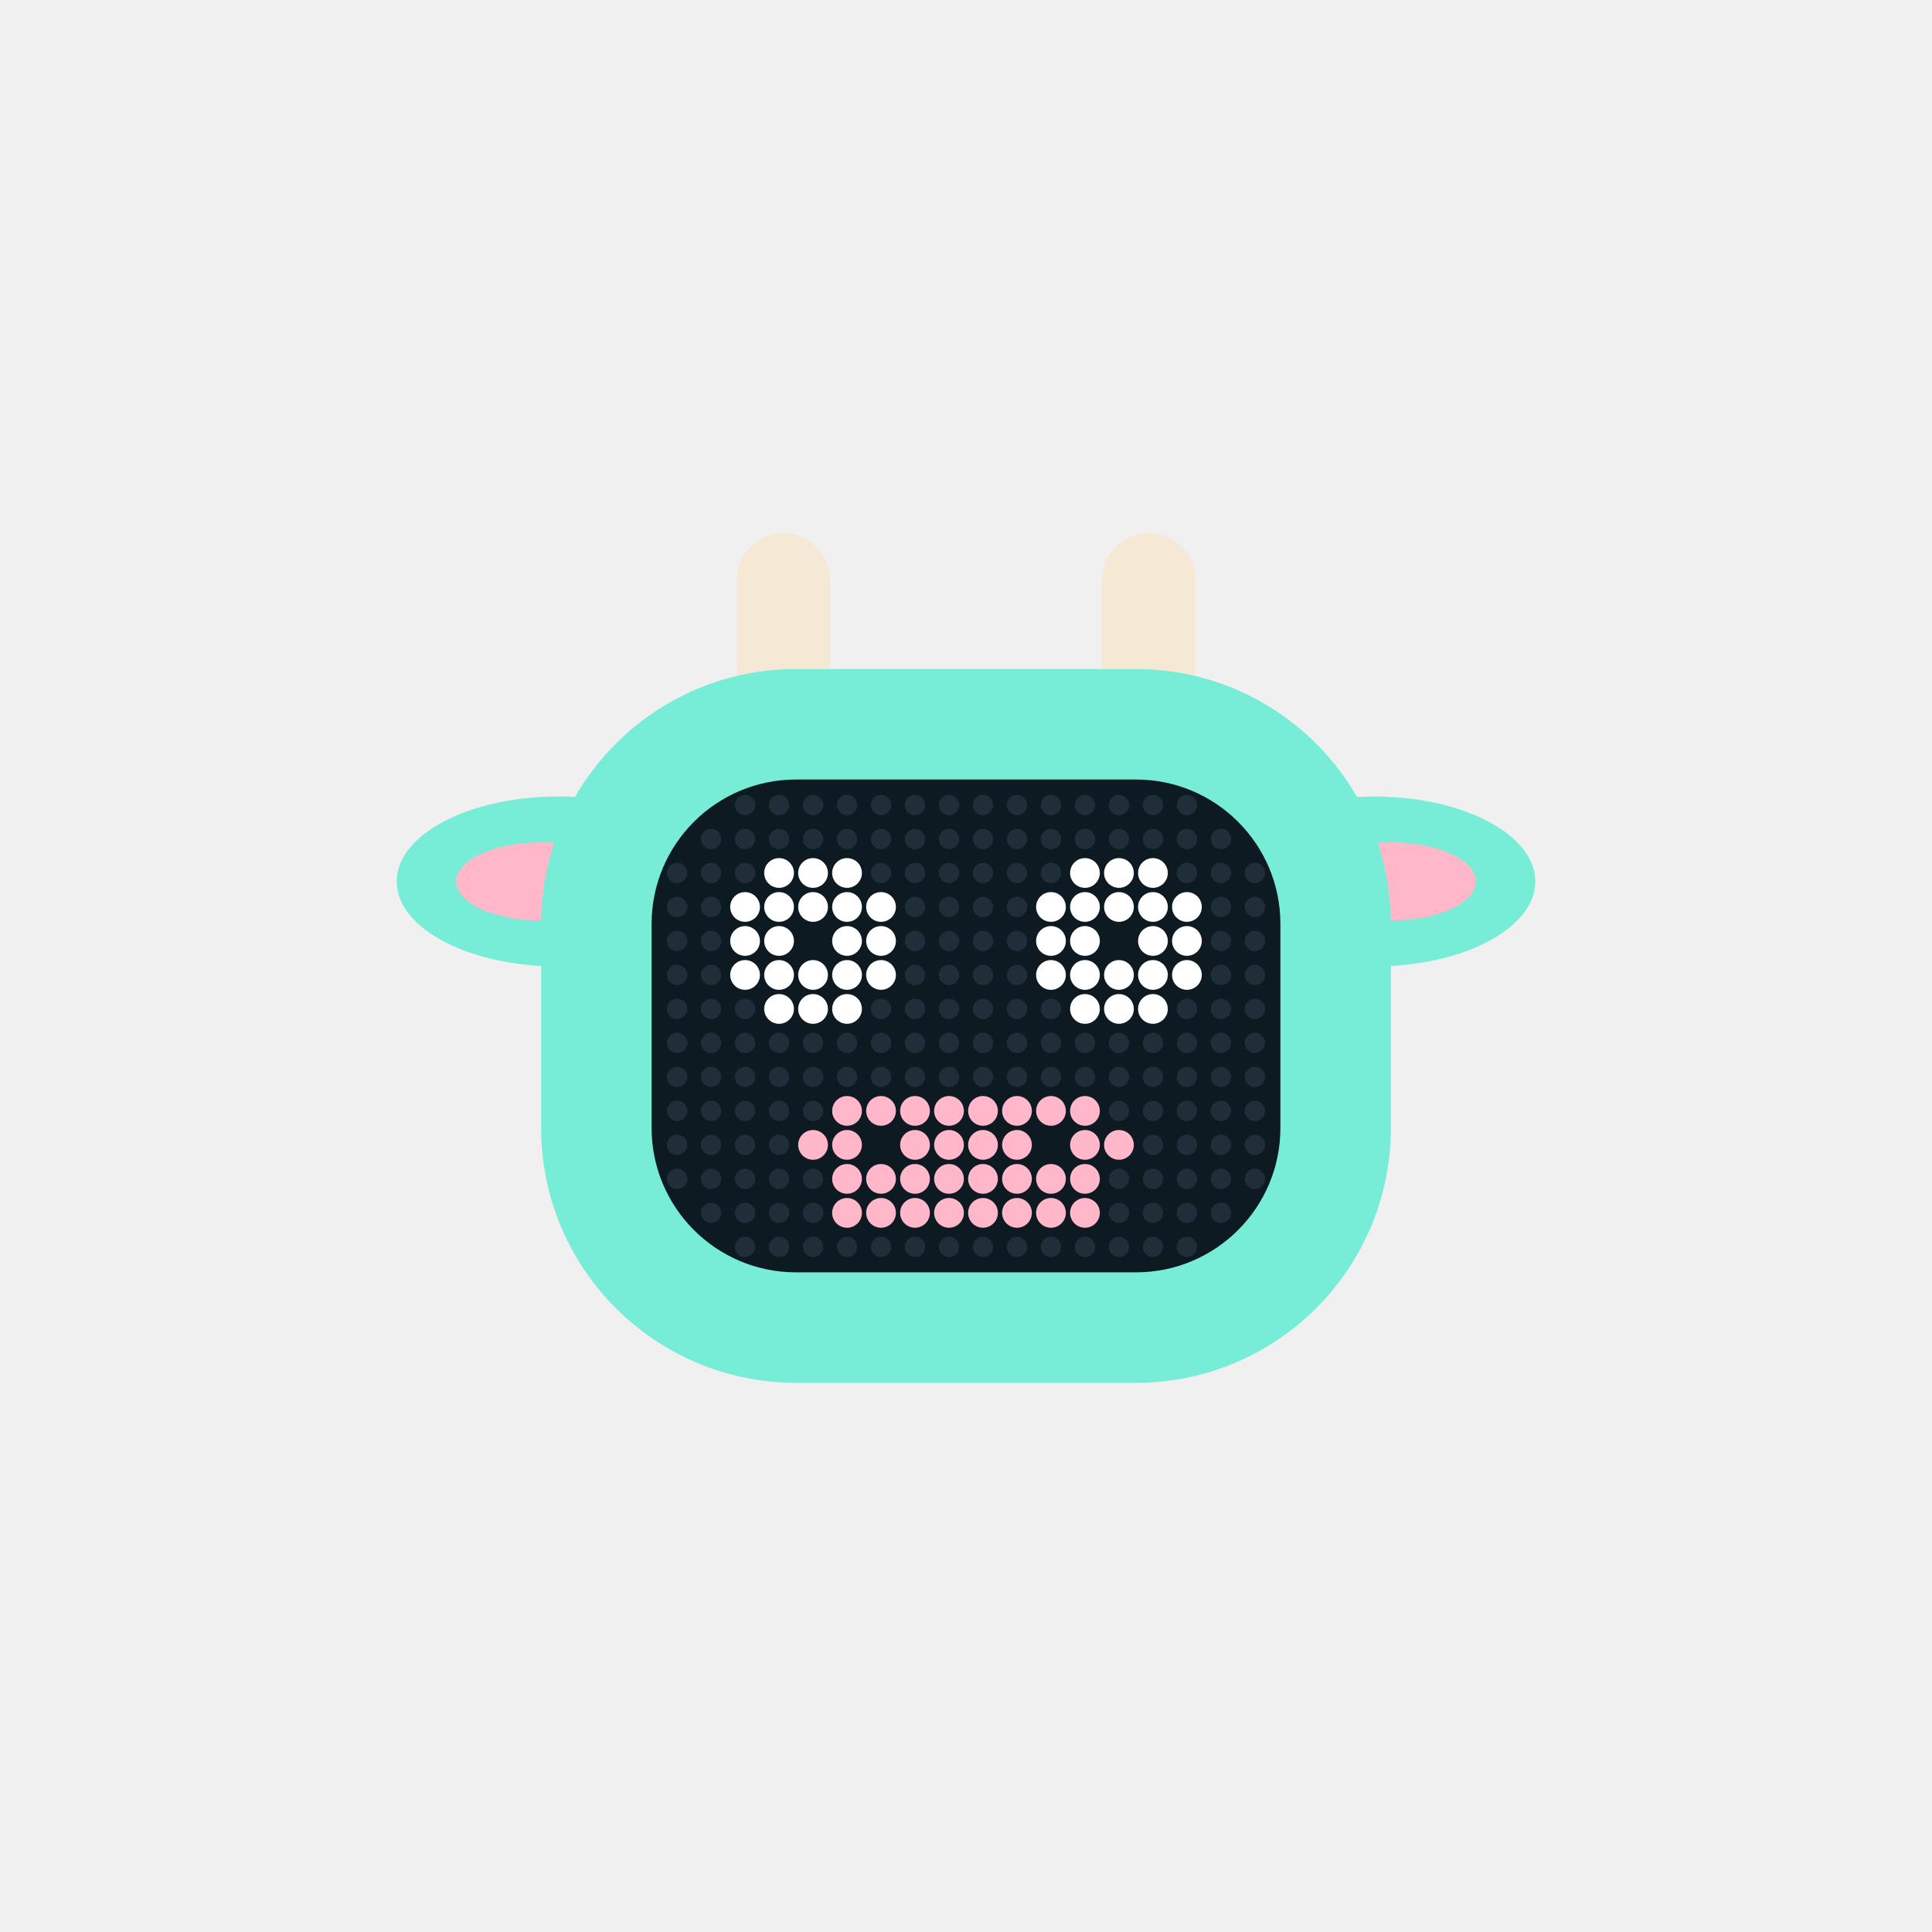
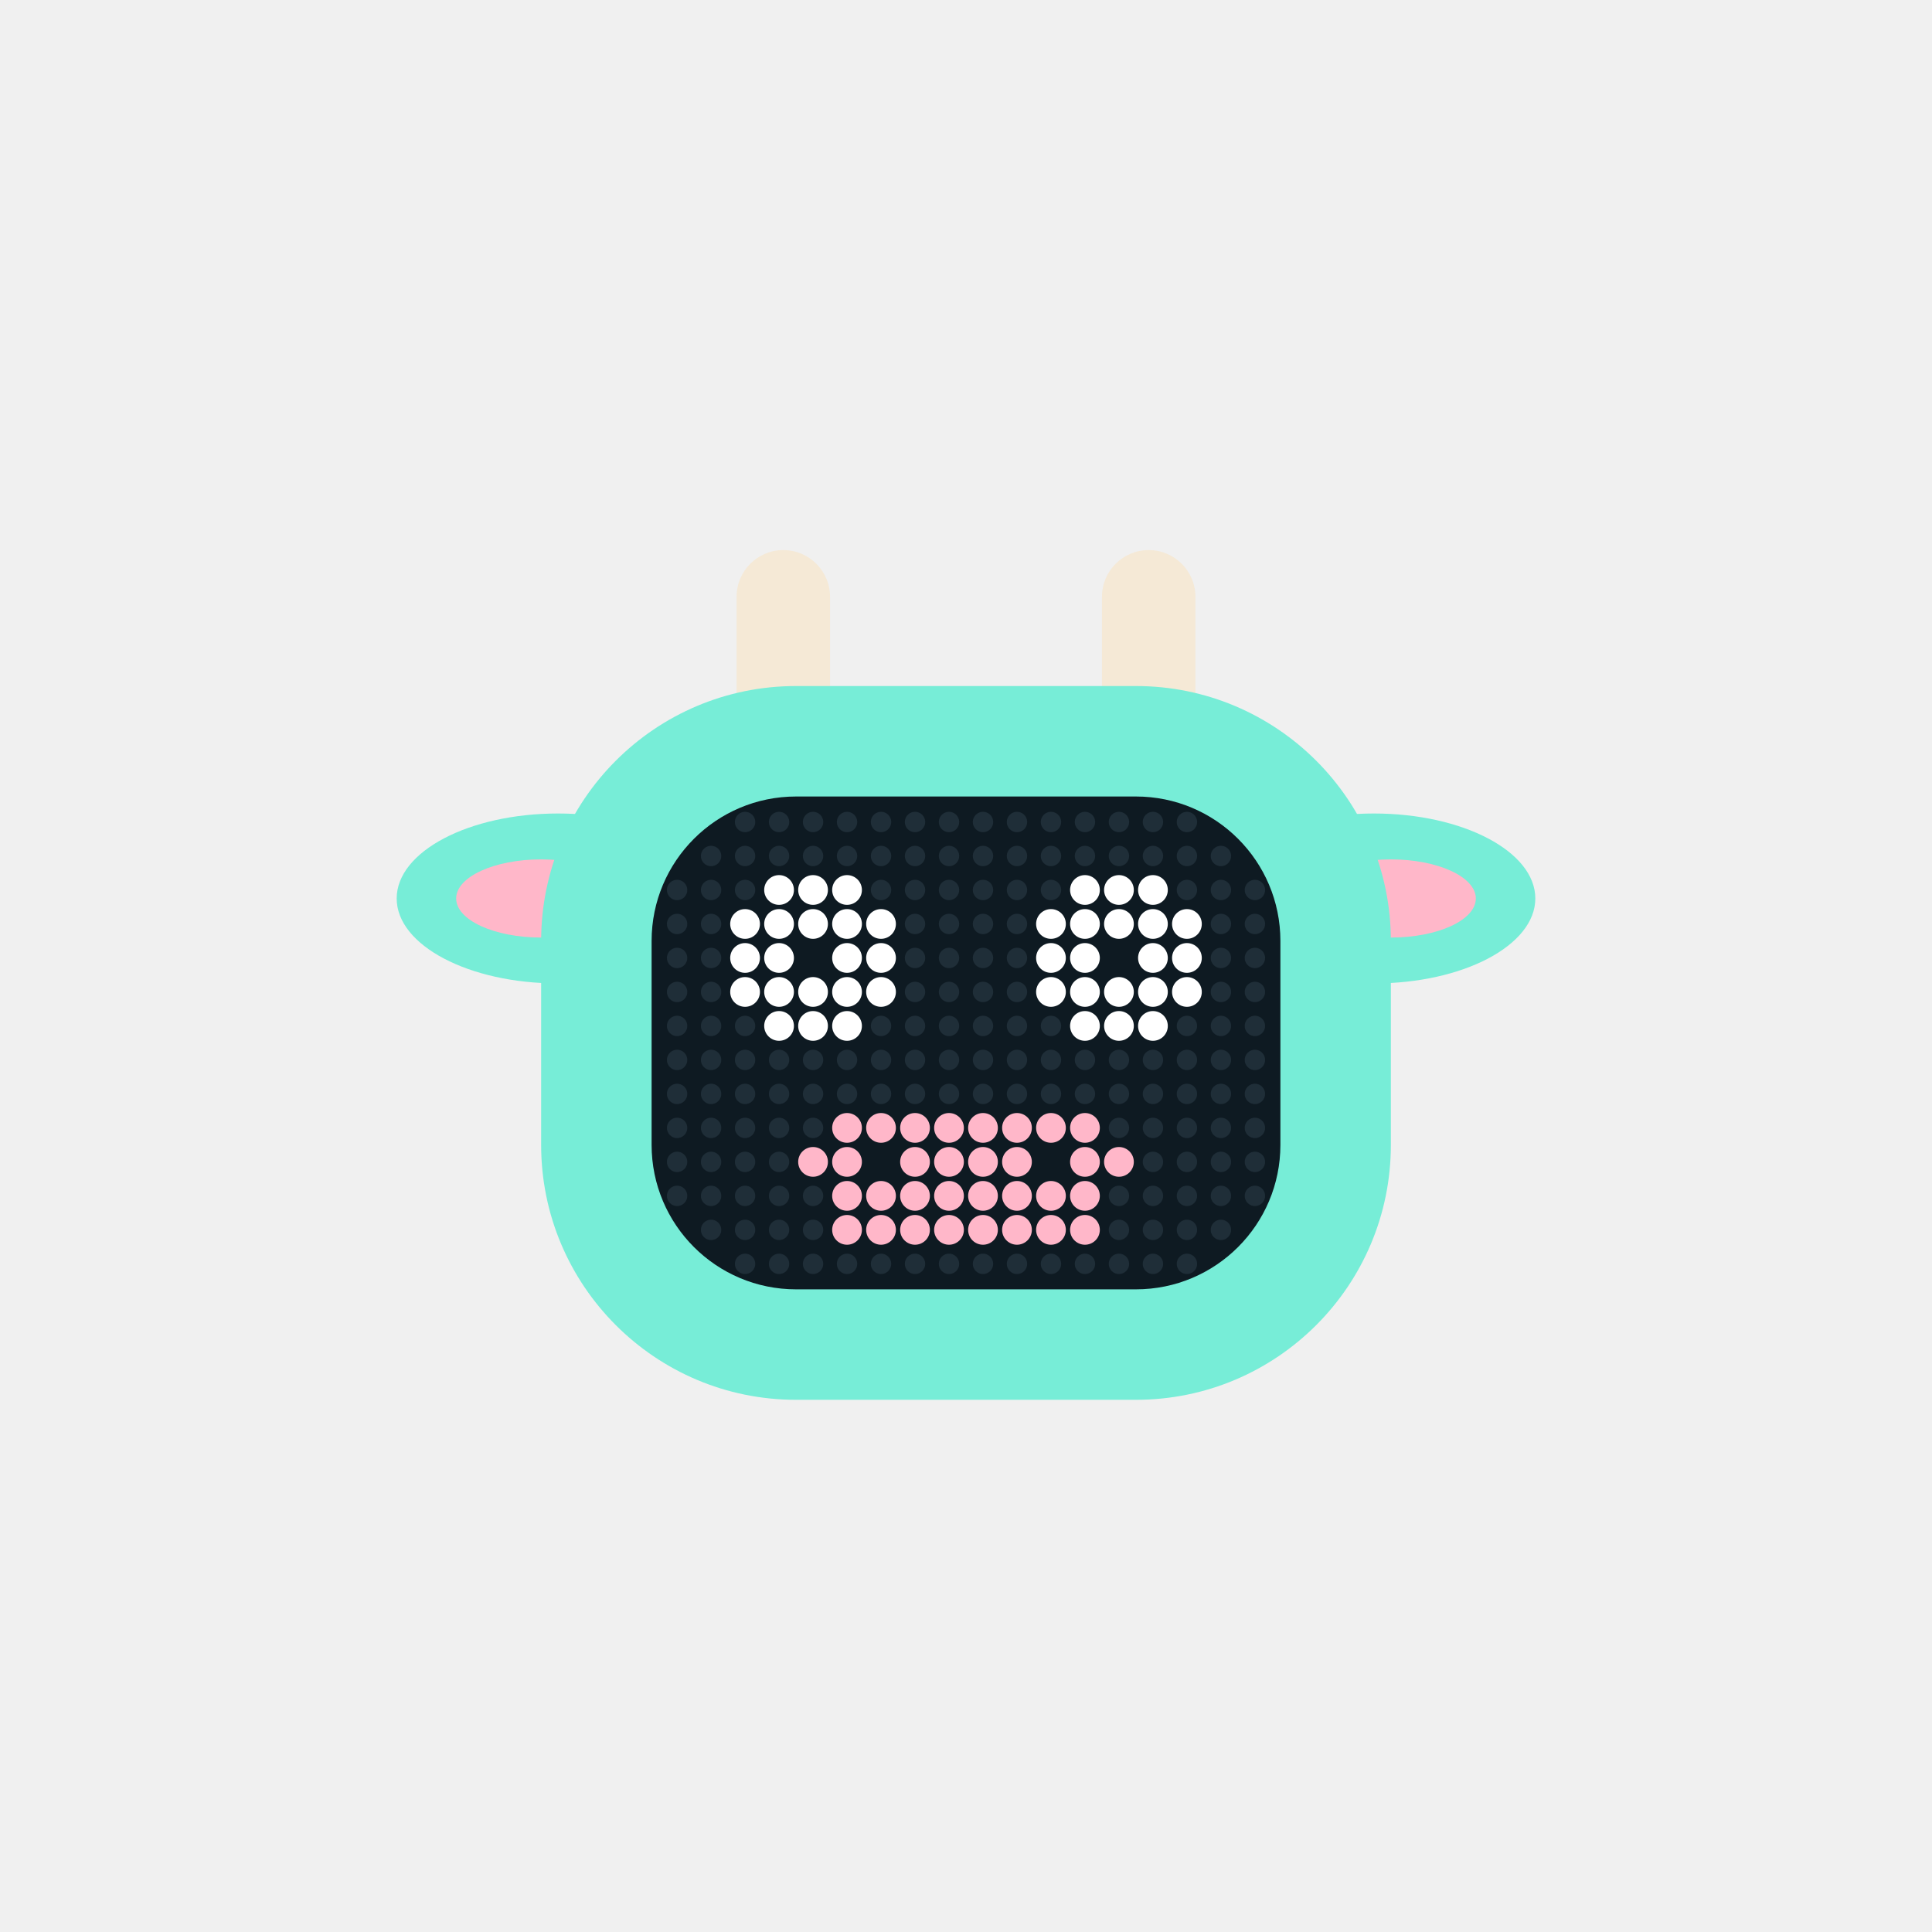
<svg xmlns="http://www.w3.org/2000/svg" viewBox="0 0 432 432" width="432" height="432">
-   <g transform="translate(86.80,111.60) scale(1.9)">
+   <g transform="translate(86.80,115.40) scale(1.9)">
    <rect x="41" y="4" width="11" height="24" rx="5.5" fill="#F5E9D6" />
    <rect x="84" y="4" width="11" height="24" rx="5.5" fill="#F5E9D6" />
    <ellipse cx="20" cy="45" rx="19" ry="10" fill="#77EDD7" />
    <ellipse cx="18" cy="45" rx="10" ry="4.6" fill="#FFB7C9" />
    <ellipse cx="116" cy="45" rx="19" ry="10" fill="#77EDD7" />
    <ellipse cx="118" cy="45" rx="10" ry="4.6" fill="#FFB7C9" />
    <rect x="18" y="20" width="100" height="84" rx="30" fill="#77EDD7" />
    <rect x="31" y="33" width="74" height="58" rx="17" fill="#0E1A22" />
    <circle cx="42" cy="36" r="1.2" fill="#1F2E38" />
    <circle cx="46" cy="36" r="1.2" fill="#1F2E38" />
    <circle cx="50" cy="36" r="1.2" fill="#1F2E38" />
    <circle cx="54" cy="36" r="1.2" fill="#1F2E38" />
    <circle cx="58" cy="36" r="1.2" fill="#1F2E38" />
    <circle cx="62" cy="36" r="1.2" fill="#1F2E38" />
    <circle cx="66" cy="36" r="1.2" fill="#1F2E38" />
    <circle cx="70" cy="36" r="1.2" fill="#1F2E38" />
    <circle cx="74" cy="36" r="1.2" fill="#1F2E38" />
    <circle cx="78" cy="36" r="1.2" fill="#1F2E38" />
    <circle cx="82" cy="36" r="1.2" fill="#1F2E38" />
    <circle cx="86" cy="36" r="1.2" fill="#1F2E38" />
    <circle cx="90" cy="36" r="1.2" fill="#1F2E38" />
    <circle cx="94" cy="36" r="1.2" fill="#1F2E38" />
    <circle cx="38" cy="40" r="1.2" fill="#1F2E38" />
    <circle cx="42" cy="40" r="1.2" fill="#1F2E38" />
    <circle cx="46" cy="40" r="1.2" fill="#1F2E38" />
    <circle cx="50" cy="40" r="1.2" fill="#1F2E38" />
    <circle cx="54" cy="40" r="1.2" fill="#1F2E38" />
    <circle cx="58" cy="40" r="1.2" fill="#1F2E38" />
    <circle cx="62" cy="40" r="1.2" fill="#1F2E38" />
    <circle cx="66" cy="40" r="1.2" fill="#1F2E38" />
    <circle cx="70" cy="40" r="1.2" fill="#1F2E38" />
    <circle cx="74" cy="40" r="1.2" fill="#1F2E38" />
    <circle cx="78" cy="40" r="1.2" fill="#1F2E38" />
    <circle cx="82" cy="40" r="1.2" fill="#1F2E38" />
    <circle cx="86" cy="40" r="1.2" fill="#1F2E38" />
    <circle cx="90" cy="40" r="1.2" fill="#1F2E38" />
    <circle cx="94" cy="40" r="1.2" fill="#1F2E38" />
    <circle cx="98" cy="40" r="1.2" fill="#1F2E38" />
    <circle cx="34" cy="44" r="1.2" fill="#1F2E38" />
    <circle cx="38" cy="44" r="1.2" fill="#1F2E38" />
    <circle cx="42" cy="44" r="1.2" fill="#1F2E38" />
    <circle cx="46" cy="44" r="1.75" fill="#FFFFFF" />
    <circle cx="50" cy="44" r="1.75" fill="#FFFFFF" />
    <circle cx="54" cy="44" r="1.75" fill="#FFFFFF" />
    <circle cx="58" cy="44" r="1.2" fill="#1F2E38" />
    <circle cx="62" cy="44" r="1.2" fill="#1F2E38" />
    <circle cx="66" cy="44" r="1.2" fill="#1F2E38" />
    <circle cx="70" cy="44" r="1.2" fill="#1F2E38" />
    <circle cx="74" cy="44" r="1.2" fill="#1F2E38" />
    <circle cx="78" cy="44" r="1.2" fill="#1F2E38" />
    <circle cx="82" cy="44" r="1.75" fill="#FFFFFF" />
    <circle cx="86" cy="44" r="1.75" fill="#FFFFFF" />
    <circle cx="90" cy="44" r="1.75" fill="#FFFFFF" />
    <circle cx="94" cy="44" r="1.2" fill="#1F2E38" />
    <circle cx="98" cy="44" r="1.2" fill="#1F2E38" />
    <circle cx="102" cy="44" r="1.2" fill="#1F2E38" />
    <circle cx="34" cy="48" r="1.2" fill="#1F2E38" />
    <circle cx="38" cy="48" r="1.2" fill="#1F2E38" />
    <circle cx="42" cy="48" r="1.75" fill="#FFFFFF" />
    <circle cx="46" cy="48" r="1.75" fill="#FFFFFF" />
    <circle cx="50" cy="48" r="1.75" fill="#FFFFFF" />
    <circle cx="54" cy="48" r="1.75" fill="#FFFFFF" />
    <circle cx="58" cy="48" r="1.75" fill="#FFFFFF" />
    <circle cx="62" cy="48" r="1.2" fill="#1F2E38" />
    <circle cx="66" cy="48" r="1.2" fill="#1F2E38" />
    <circle cx="70" cy="48" r="1.2" fill="#1F2E38" />
    <circle cx="74" cy="48" r="1.2" fill="#1F2E38" />
    <circle cx="78" cy="48" r="1.75" fill="#FFFFFF" />
    <circle cx="82" cy="48" r="1.75" fill="#FFFFFF" />
    <circle cx="86" cy="48" r="1.75" fill="#FFFFFF" />
    <circle cx="90" cy="48" r="1.75" fill="#FFFFFF" />
    <circle cx="94" cy="48" r="1.75" fill="#FFFFFF" />
    <circle cx="98" cy="48" r="1.2" fill="#1F2E38" />
    <circle cx="102" cy="48" r="1.2" fill="#1F2E38" />
    <circle cx="34" cy="52" r="1.2" fill="#1F2E38" />
    <circle cx="38" cy="52" r="1.2" fill="#1F2E38" />
    <circle cx="42" cy="52" r="1.75" fill="#FFFFFF" />
    <circle cx="46" cy="52" r="1.75" fill="#FFFFFF" />
    <circle class="pupil" cx="50" cy="52" r="1.75" fill="#0E1A22" />
    <circle cx="54" cy="52" r="1.75" fill="#FFFFFF" />
    <circle cx="58" cy="52" r="1.75" fill="#FFFFFF" />
    <circle cx="62" cy="52" r="1.2" fill="#1F2E38" />
    <circle cx="66" cy="52" r="1.2" fill="#1F2E38" />
    <circle cx="70" cy="52" r="1.2" fill="#1F2E38" />
    <circle cx="74" cy="52" r="1.2" fill="#1F2E38" />
    <circle cx="78" cy="52" r="1.75" fill="#FFFFFF" />
    <circle cx="82" cy="52" r="1.75" fill="#FFFFFF" />
    <circle class="pupil" cx="86" cy="52" r="1.75" fill="#0E1A22" />
    <circle cx="90" cy="52" r="1.75" fill="#FFFFFF" />
    <circle cx="94" cy="52" r="1.75" fill="#FFFFFF" />
    <circle cx="98" cy="52" r="1.2" fill="#1F2E38" />
    <circle cx="102" cy="52" r="1.2" fill="#1F2E38" />
    <circle cx="34" cy="56" r="1.2" fill="#1F2E38" />
    <circle cx="38" cy="56" r="1.2" fill="#1F2E38" />
    <circle cx="42" cy="56" r="1.75" fill="#FFFFFF" />
    <circle cx="46" cy="56" r="1.75" fill="#FFFFFF" />
    <circle cx="50" cy="56" r="1.75" fill="#FFFFFF" />
    <circle cx="54" cy="56" r="1.75" fill="#FFFFFF" />
    <circle cx="58" cy="56" r="1.75" fill="#FFFFFF" />
    <circle cx="62" cy="56" r="1.2" fill="#1F2E38" />
    <circle cx="66" cy="56" r="1.2" fill="#1F2E38" />
    <circle cx="70" cy="56" r="1.2" fill="#1F2E38" />
    <circle cx="74" cy="56" r="1.2" fill="#1F2E38" />
    <circle cx="78" cy="56" r="1.75" fill="#FFFFFF" />
    <circle cx="82" cy="56" r="1.75" fill="#FFFFFF" />
    <circle cx="86" cy="56" r="1.75" fill="#FFFFFF" />
    <circle cx="90" cy="56" r="1.75" fill="#FFFFFF" />
    <circle cx="94" cy="56" r="1.75" fill="#FFFFFF" />
    <circle cx="98" cy="56" r="1.2" fill="#1F2E38" />
    <circle cx="102" cy="56" r="1.2" fill="#1F2E38" />
    <circle cx="34" cy="60" r="1.2" fill="#1F2E38" />
    <circle cx="38" cy="60" r="1.2" fill="#1F2E38" />
    <circle cx="42" cy="60" r="1.2" fill="#1F2E38" />
    <circle cx="46" cy="60" r="1.75" fill="#FFFFFF" />
    <circle cx="50" cy="60" r="1.75" fill="#FFFFFF" />
    <circle cx="54" cy="60" r="1.75" fill="#FFFFFF" />
    <circle cx="58" cy="60" r="1.2" fill="#1F2E38" />
    <circle cx="62" cy="60" r="1.2" fill="#1F2E38" />
    <circle cx="66" cy="60" r="1.2" fill="#1F2E38" />
    <circle cx="70" cy="60" r="1.2" fill="#1F2E38" />
    <circle cx="74" cy="60" r="1.2" fill="#1F2E38" />
    <circle cx="78" cy="60" r="1.2" fill="#1F2E38" />
    <circle cx="82" cy="60" r="1.75" fill="#FFFFFF" />
    <circle cx="86" cy="60" r="1.75" fill="#FFFFFF" />
    <circle cx="90" cy="60" r="1.75" fill="#FFFFFF" />
    <circle cx="94" cy="60" r="1.2" fill="#1F2E38" />
    <circle cx="98" cy="60" r="1.2" fill="#1F2E38" />
    <circle cx="102" cy="60" r="1.2" fill="#1F2E38" />
    <circle cx="34" cy="64" r="1.2" fill="#1F2E38" />
    <circle cx="38" cy="64" r="1.2" fill="#1F2E38" />
    <circle cx="42" cy="64" r="1.2" fill="#1F2E38" />
    <circle cx="46" cy="64" r="1.2" fill="#1F2E38" />
    <circle cx="50" cy="64" r="1.2" fill="#1F2E38" />
    <circle cx="54" cy="64" r="1.2" fill="#1F2E38" />
    <circle cx="58" cy="64" r="1.2" fill="#1F2E38" />
    <circle cx="62" cy="64" r="1.2" fill="#1F2E38" />
    <circle cx="66" cy="64" r="1.2" fill="#1F2E38" />
    <circle cx="70" cy="64" r="1.2" fill="#1F2E38" />
    <circle cx="74" cy="64" r="1.2" fill="#1F2E38" />
    <circle cx="78" cy="64" r="1.2" fill="#1F2E38" />
    <circle cx="82" cy="64" r="1.2" fill="#1F2E38" />
    <circle cx="86" cy="64" r="1.2" fill="#1F2E38" />
    <circle cx="90" cy="64" r="1.2" fill="#1F2E38" />
    <circle cx="94" cy="64" r="1.2" fill="#1F2E38" />
    <circle cx="98" cy="64" r="1.2" fill="#1F2E38" />
    <circle cx="102" cy="64" r="1.2" fill="#1F2E38" />
    <circle cx="34" cy="68" r="1.2" fill="#1F2E38" />
    <circle cx="38" cy="68" r="1.2" fill="#1F2E38" />
    <circle cx="42" cy="68" r="1.2" fill="#1F2E38" />
    <circle cx="46" cy="68" r="1.2" fill="#1F2E38" />
    <circle cx="50" cy="68" r="1.2" fill="#1F2E38" />
    <circle cx="54" cy="68" r="1.2" fill="#1F2E38" />
    <circle cx="58" cy="68" r="1.2" fill="#1F2E38" />
    <circle cx="62" cy="68" r="1.2" fill="#1F2E38" />
    <circle cx="66" cy="68" r="1.2" fill="#1F2E38" />
    <circle cx="70" cy="68" r="1.2" fill="#1F2E38" />
    <circle cx="74" cy="68" r="1.2" fill="#1F2E38" />
    <circle cx="78" cy="68" r="1.2" fill="#1F2E38" />
    <circle cx="82" cy="68" r="1.2" fill="#1F2E38" />
    <circle cx="86" cy="68" r="1.2" fill="#1F2E38" />
    <circle cx="90" cy="68" r="1.2" fill="#1F2E38" />
    <circle cx="94" cy="68" r="1.2" fill="#1F2E38" />
    <circle cx="98" cy="68" r="1.2" fill="#1F2E38" />
    <circle cx="102" cy="68" r="1.2" fill="#1F2E38" />
    <circle cx="34" cy="72" r="1.2" fill="#1F2E38" />
    <circle cx="38" cy="72" r="1.2" fill="#1F2E38" />
    <circle cx="42" cy="72" r="1.2" fill="#1F2E38" />
    <circle cx="46" cy="72" r="1.2" fill="#1F2E38" />
    <circle cx="50" cy="72" r="1.2" fill="#1F2E38" />
    <circle cx="54" cy="72" r="1.75" fill="#FFB7C9" />
    <circle cx="58" cy="72" r="1.75" fill="#FFB7C9" />
    <circle cx="62" cy="72" r="1.75" fill="#FFB7C9" />
    <circle cx="66" cy="72" r="1.75" fill="#FFB7C9" />
    <circle cx="70" cy="72" r="1.75" fill="#FFB7C9" />
    <circle cx="74" cy="72" r="1.75" fill="#FFB7C9" />
    <circle cx="78" cy="72" r="1.75" fill="#FFB7C9" />
    <circle cx="82" cy="72" r="1.75" fill="#FFB7C9" />
    <circle cx="86" cy="72" r="1.2" fill="#1F2E38" />
    <circle cx="90" cy="72" r="1.2" fill="#1F2E38" />
    <circle cx="94" cy="72" r="1.2" fill="#1F2E38" />
    <circle cx="98" cy="72" r="1.2" fill="#1F2E38" />
    <circle cx="102" cy="72" r="1.2" fill="#1F2E38" />
    <circle cx="34" cy="76" r="1.2" fill="#1F2E38" />
    <circle cx="38" cy="76" r="1.2" fill="#1F2E38" />
    <circle cx="42" cy="76" r="1.2" fill="#1F2E38" />
    <circle cx="46" cy="76" r="1.2" fill="#1F2E38" />
    <circle cx="50" cy="76" r="1.75" fill="#FFB7C9" />
    <circle cx="54" cy="76" r="1.75" fill="#FFB7C9" />
    <circle class="nostril" cx="58" cy="76" r="1.75" fill="#0E1A22" />
    <circle cx="62" cy="76" r="1.75" fill="#FFB7C9" />
    <circle cx="66" cy="76" r="1.75" fill="#FFB7C9" />
    <circle cx="70" cy="76" r="1.75" fill="#FFB7C9" />
    <circle cx="74" cy="76" r="1.75" fill="#FFB7C9" />
    <circle class="nostril" cx="78" cy="76" r="1.75" fill="#0E1A22" />
    <circle cx="82" cy="76" r="1.75" fill="#FFB7C9" />
    <circle cx="86" cy="76" r="1.75" fill="#FFB7C9" />
    <circle cx="90" cy="76" r="1.2" fill="#1F2E38" />
    <circle cx="94" cy="76" r="1.2" fill="#1F2E38" />
    <circle cx="98" cy="76" r="1.2" fill="#1F2E38" />
    <circle cx="102" cy="76" r="1.2" fill="#1F2E38" />
    <circle cx="34" cy="80" r="1.2" fill="#1F2E38" />
    <circle cx="38" cy="80" r="1.2" fill="#1F2E38" />
    <circle cx="42" cy="80" r="1.2" fill="#1F2E38" />
    <circle cx="46" cy="80" r="1.2" fill="#1F2E38" />
    <circle cx="50" cy="80" r="1.2" fill="#1F2E38" />
    <circle cx="54" cy="80" r="1.75" fill="#FFB7C9" />
    <circle cx="58" cy="80" r="1.75" fill="#FFB7C9" />
    <circle cx="62" cy="80" r="1.75" fill="#FFB7C9" />
    <circle cx="66" cy="80" r="1.75" fill="#FFB7C9" />
    <circle cx="70" cy="80" r="1.75" fill="#FFB7C9" />
    <circle cx="74" cy="80" r="1.75" fill="#FFB7C9" />
    <circle cx="78" cy="80" r="1.75" fill="#FFB7C9" />
    <circle cx="82" cy="80" r="1.75" fill="#FFB7C9" />
    <circle cx="86" cy="80" r="1.2" fill="#1F2E38" />
    <circle cx="90" cy="80" r="1.2" fill="#1F2E38" />
    <circle cx="94" cy="80" r="1.2" fill="#1F2E38" />
    <circle cx="98" cy="80" r="1.2" fill="#1F2E38" />
    <circle cx="102" cy="80" r="1.2" fill="#1F2E38" />
    <circle cx="38" cy="84" r="1.2" fill="#1F2E38" />
    <circle cx="42" cy="84" r="1.2" fill="#1F2E38" />
    <circle cx="46" cy="84" r="1.2" fill="#1F2E38" />
    <circle cx="50" cy="84" r="1.2" fill="#1F2E38" />
    <circle cx="54" cy="84" r="1.75" fill="#FFB7C9" />
    <circle cx="58" cy="84" r="1.75" fill="#FFB7C9" />
    <circle cx="62" cy="84" r="1.75" fill="#FFB7C9" />
    <circle cx="66" cy="84" r="1.75" fill="#FFB7C9" />
    <circle cx="70" cy="84" r="1.75" fill="#FFB7C9" />
    <circle cx="74" cy="84" r="1.75" fill="#FFB7C9" />
    <circle cx="78" cy="84" r="1.75" fill="#FFB7C9" />
    <circle cx="82" cy="84" r="1.75" fill="#FFB7C9" />
    <circle cx="86" cy="84" r="1.2" fill="#1F2E38" />
    <circle cx="90" cy="84" r="1.2" fill="#1F2E38" />
    <circle cx="94" cy="84" r="1.2" fill="#1F2E38" />
    <circle cx="98" cy="84" r="1.2" fill="#1F2E38" />
    <circle cx="42" cy="88" r="1.2" fill="#1F2E38" />
    <circle cx="46" cy="88" r="1.2" fill="#1F2E38" />
    <circle cx="50" cy="88" r="1.2" fill="#1F2E38" />
    <circle cx="54" cy="88" r="1.2" fill="#1F2E38" />
    <circle cx="58" cy="88" r="1.2" fill="#1F2E38" />
    <circle cx="62" cy="88" r="1.2" fill="#1F2E38" />
    <circle cx="66" cy="88" r="1.2" fill="#1F2E38" />
    <circle cx="70" cy="88" r="1.2" fill="#1F2E38" />
    <circle cx="74" cy="88" r="1.2" fill="#1F2E38" />
    <circle cx="78" cy="88" r="1.2" fill="#1F2E38" />
    <circle cx="82" cy="88" r="1.2" fill="#1F2E38" />
    <circle cx="86" cy="88" r="1.2" fill="#1F2E38" />
    <circle cx="90" cy="88" r="1.2" fill="#1F2E38" />
    <circle cx="94" cy="88" r="1.2" fill="#1F2E38" />
  </g>
</svg>
